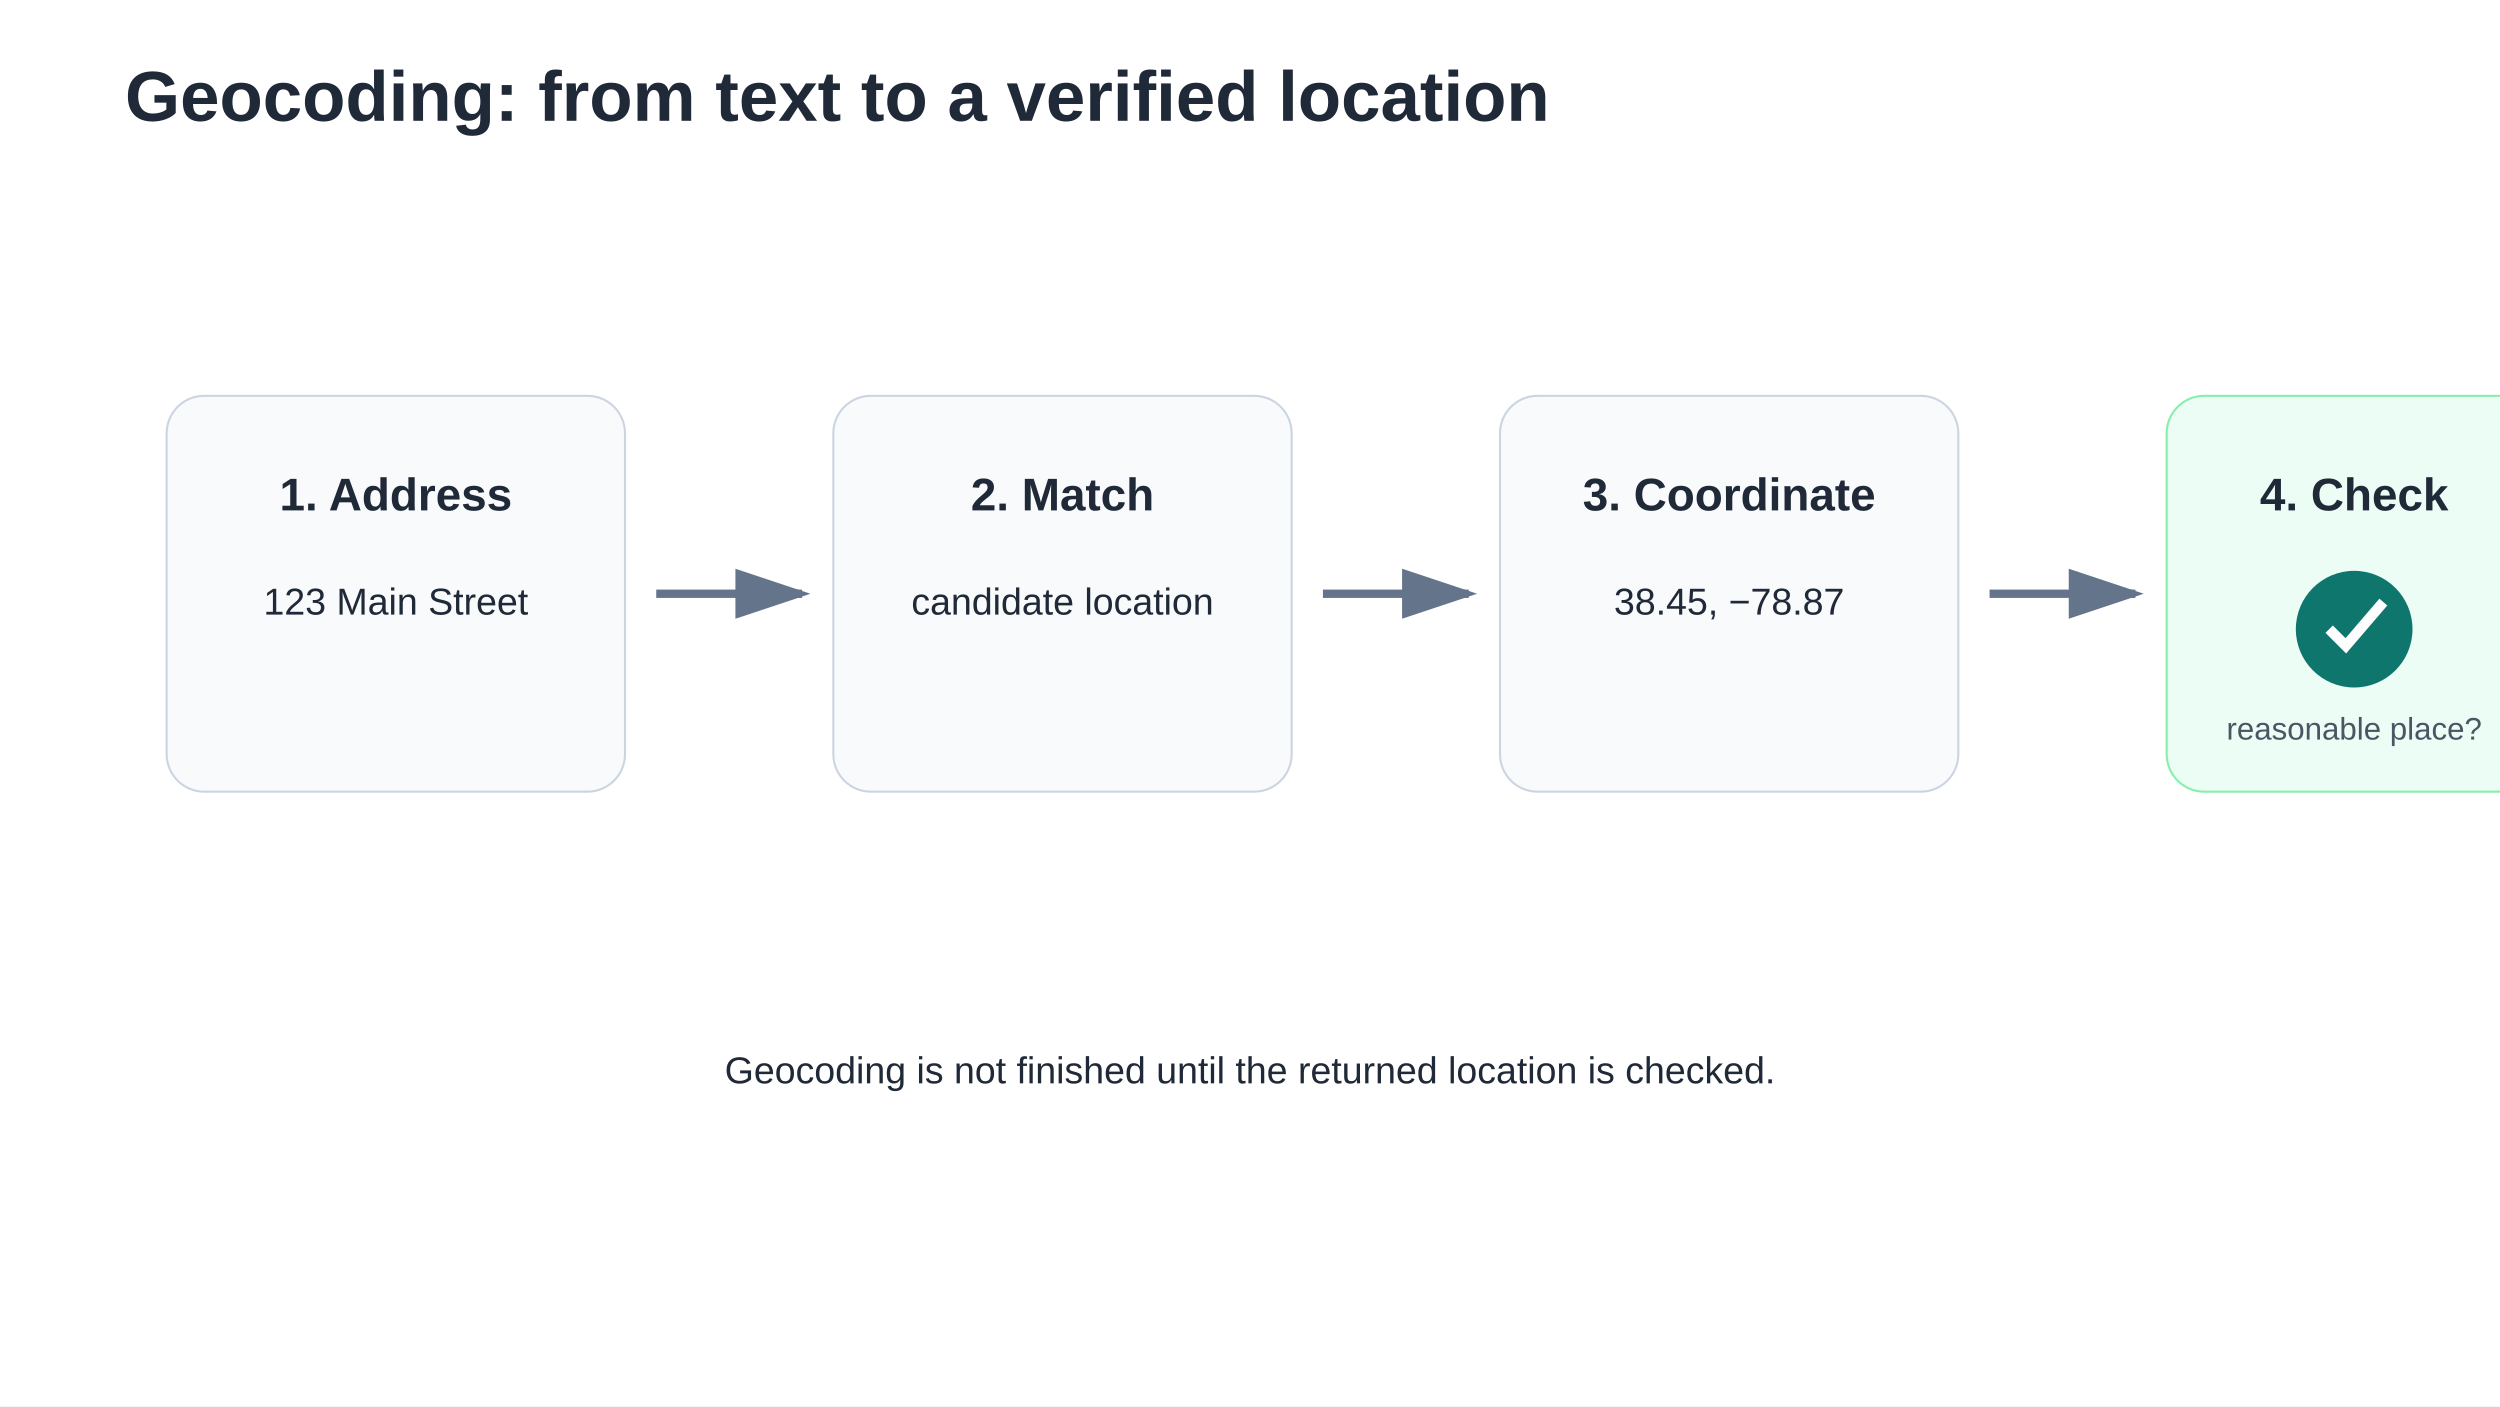
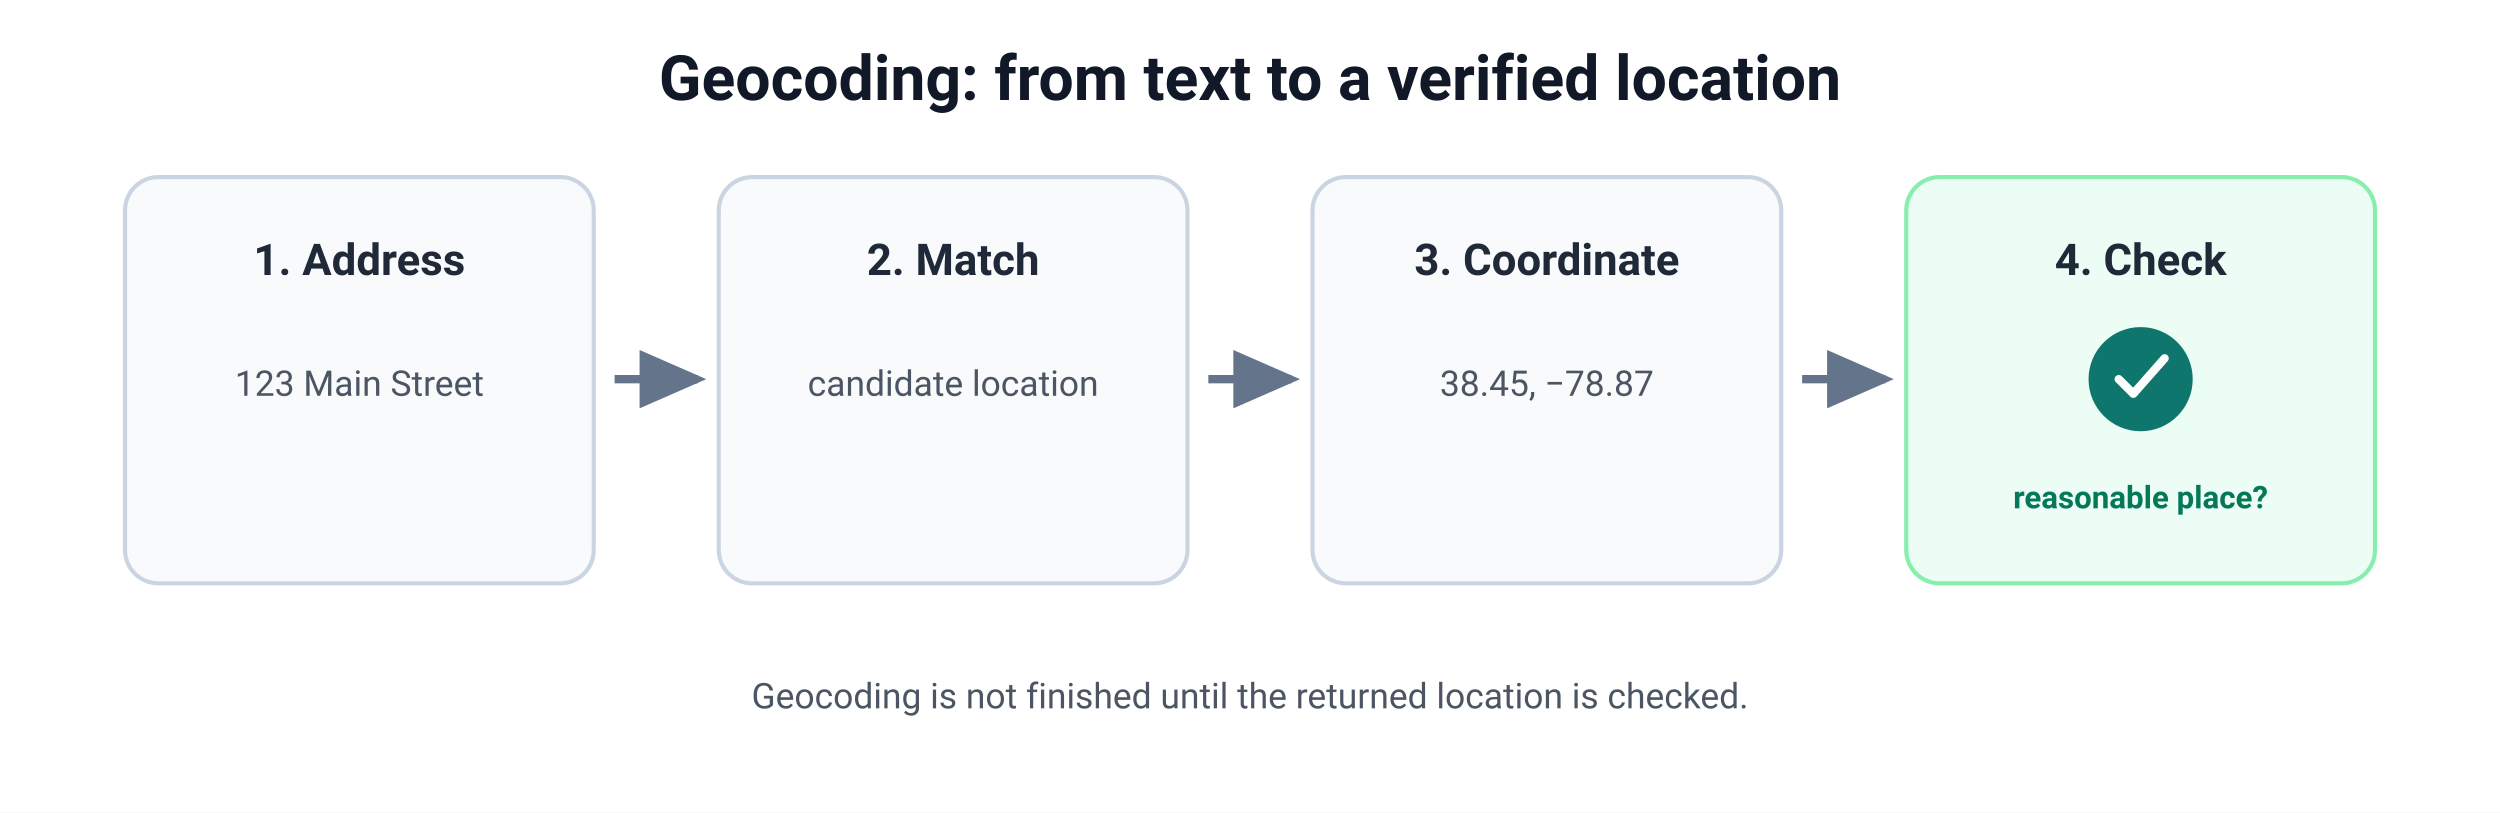
- <svg xmlns="http://www.w3.org/2000/svg" width="1200" height="675" viewBox="0 0 1200 675">
-   <rect width="1200" height="675" fill="#fff" />
-   <style>.t{font-family:Arial,Helvetica,sans-serif;fill:#1f2937}.h{font-size:34px;font-weight:700}.l{font-size:22px;font-weight:700}.m{font-size:18px}.sm{font-size:15px;fill:#4b5563}</style>
-   <text x="60" y="58" class="t h">Geocoding: from text to a verified location</text>
+ <svg xmlns="http://www.w3.org/2000/svg" width="1200" height="390" viewBox="0 0 1200 390">
+   <rect width="1200" height="390" fill="#ffffff" />
+   <style>
+     .t { font-family: -apple-system, BlinkMacSystemFont, "Segoe UI", Roboto, Helvetica, Arial, sans-serif; fill: #1f2937; }
+     .h { font-size: 30px; font-weight: 700; fill: #111827; }
+     .l { font-size: 21px; font-weight: 700; }
+     .m { font-size: 17px; fill: #4b5563; }
+     .sm { font-size: 15px; fill: #047857; font-weight: 600; }
+   </style>
+   <text x="600" y="48" text-anchor="middle" class="t h">Geocoding: from text to a verified location</text>
  <defs>
-     <marker id="a" markerWidth="10" markerHeight="10" refX="8" refY="3" orient="auto">
-       <path d="M0,0 L0,6 L9,3 z" fill="#64748b" />
+     <marker id="arrow" markerWidth="10" markerHeight="10" refX="7" refY="3.5" orient="auto">
+       <polygon points="0 0, 8 3.5, 0 7" fill="#64748b" />
    </marker>
  </defs>
-   <g transform="translate(80,190)">
-     <rect x="0" width="220" height="190" rx="18" fill="#f8fafc" stroke="#cbd5e1" />
-     <text x="110" y="55" text-anchor="middle" class="t l">1. Address</text>
-     <text x="110" y="105" text-anchor="middle" class="t m">123 Main Street</text>
-     <line x1="235" y1="95" x2="305" y2="95" stroke="#64748b" stroke-width="4" marker-end="url(#a)" />
-     <rect x="320" width="220" height="190" rx="18" fill="#f8fafc" stroke="#cbd5e1" />
-     <text x="430" y="55" text-anchor="middle" class="t l">2. Match</text>
-     <text x="430" y="105" text-anchor="middle" class="t m">candidate location</text>
-     <line x1="555" y1="95" x2="625" y2="95" stroke="#64748b" stroke-width="4" marker-end="url(#a)" />
-     <rect x="640" width="220" height="190" rx="18" fill="#f8fafc" stroke="#cbd5e1" />
-     <text x="750" y="55" text-anchor="middle" class="t l">3. Coordinate</text>
-     <text x="750" y="105" text-anchor="middle" class="t m">38.45, −78.87</text>
-     <line x1="875" y1="95" x2="945" y2="95" stroke="#64748b" stroke-width="4" marker-end="url(#a)" />
-     <rect x="960" width="180" height="190" rx="18" fill="#ecfdf5" stroke="#86efac" />
-     <text x="1050" y="55" text-anchor="middle" class="t l">4. Check</text>
-     <circle cx="1050" cy="112" r="28" fill="#0f766e" />
-     <path d="M1038 112 l8 8 l18 -21" fill="none" stroke="#fff" stroke-width="5" />
-     <text x="1050" y="165" text-anchor="middle" class="t sm">reasonable place?</text>
-   </g>
-   <text x="600" y="520" text-anchor="middle" class="t m">Geocoding is not finished until the returned location is checked.</text>
+   <rect x="60" y="85" width="225" height="195" rx="16" fill="#f8fafc" stroke="#cbd5e1" stroke-width="2" />
+   <text x="172.5" y="132" text-anchor="middle" class="t l">1. Address</text>
+   <text x="172.5" y="190" text-anchor="middle" class="t m">123 Main Street</text>
+   <line x1="295" y1="182" x2="335" y2="182" stroke="#64748b" stroke-width="4" marker-end="url(#arrow)" />
+   <rect x="345" y="85" width="225" height="195" rx="16" fill="#f8fafc" stroke="#cbd5e1" stroke-width="2" />
+   <text x="457.5" y="132" text-anchor="middle" class="t l">2. Match</text>
+   <text x="457.5" y="190" text-anchor="middle" class="t m">candidate location</text>
+   <line x1="580" y1="182" x2="620" y2="182" stroke="#64748b" stroke-width="4" marker-end="url(#arrow)" />
+   <rect x="630" y="85" width="225" height="195" rx="16" fill="#f8fafc" stroke="#cbd5e1" stroke-width="2" />
+   <text x="742.5" y="132" text-anchor="middle" class="t l">3. Coordinate</text>
+   <text x="742.5" y="190" text-anchor="middle" class="t m">38.45, −78.87</text>
+   <line x1="865" y1="182" x2="905" y2="182" stroke="#64748b" stroke-width="4" marker-end="url(#arrow)" />
+   <rect x="915" y="85" width="225" height="195" rx="16" fill="#ecfdf5" stroke="#86efac" stroke-width="2" />
+   <text x="1027.5" y="132" text-anchor="middle" class="t l">4. Check</text>
+   <circle cx="1027.5" cy="182" r="25" fill="#0f766e" />
+   <path d="M1017 182 l7 7 l15 -17" fill="none" stroke="#ffffff" stroke-width="4" stroke-linecap="round" stroke-linejoin="round" />
+   <text x="1027.5" y="244" text-anchor="middle" class="t sm">reasonable place?</text>
+   <text x="600" y="340" text-anchor="middle" class="t m">Geocoding is not finished until the returned location is checked.</text>
</svg>
